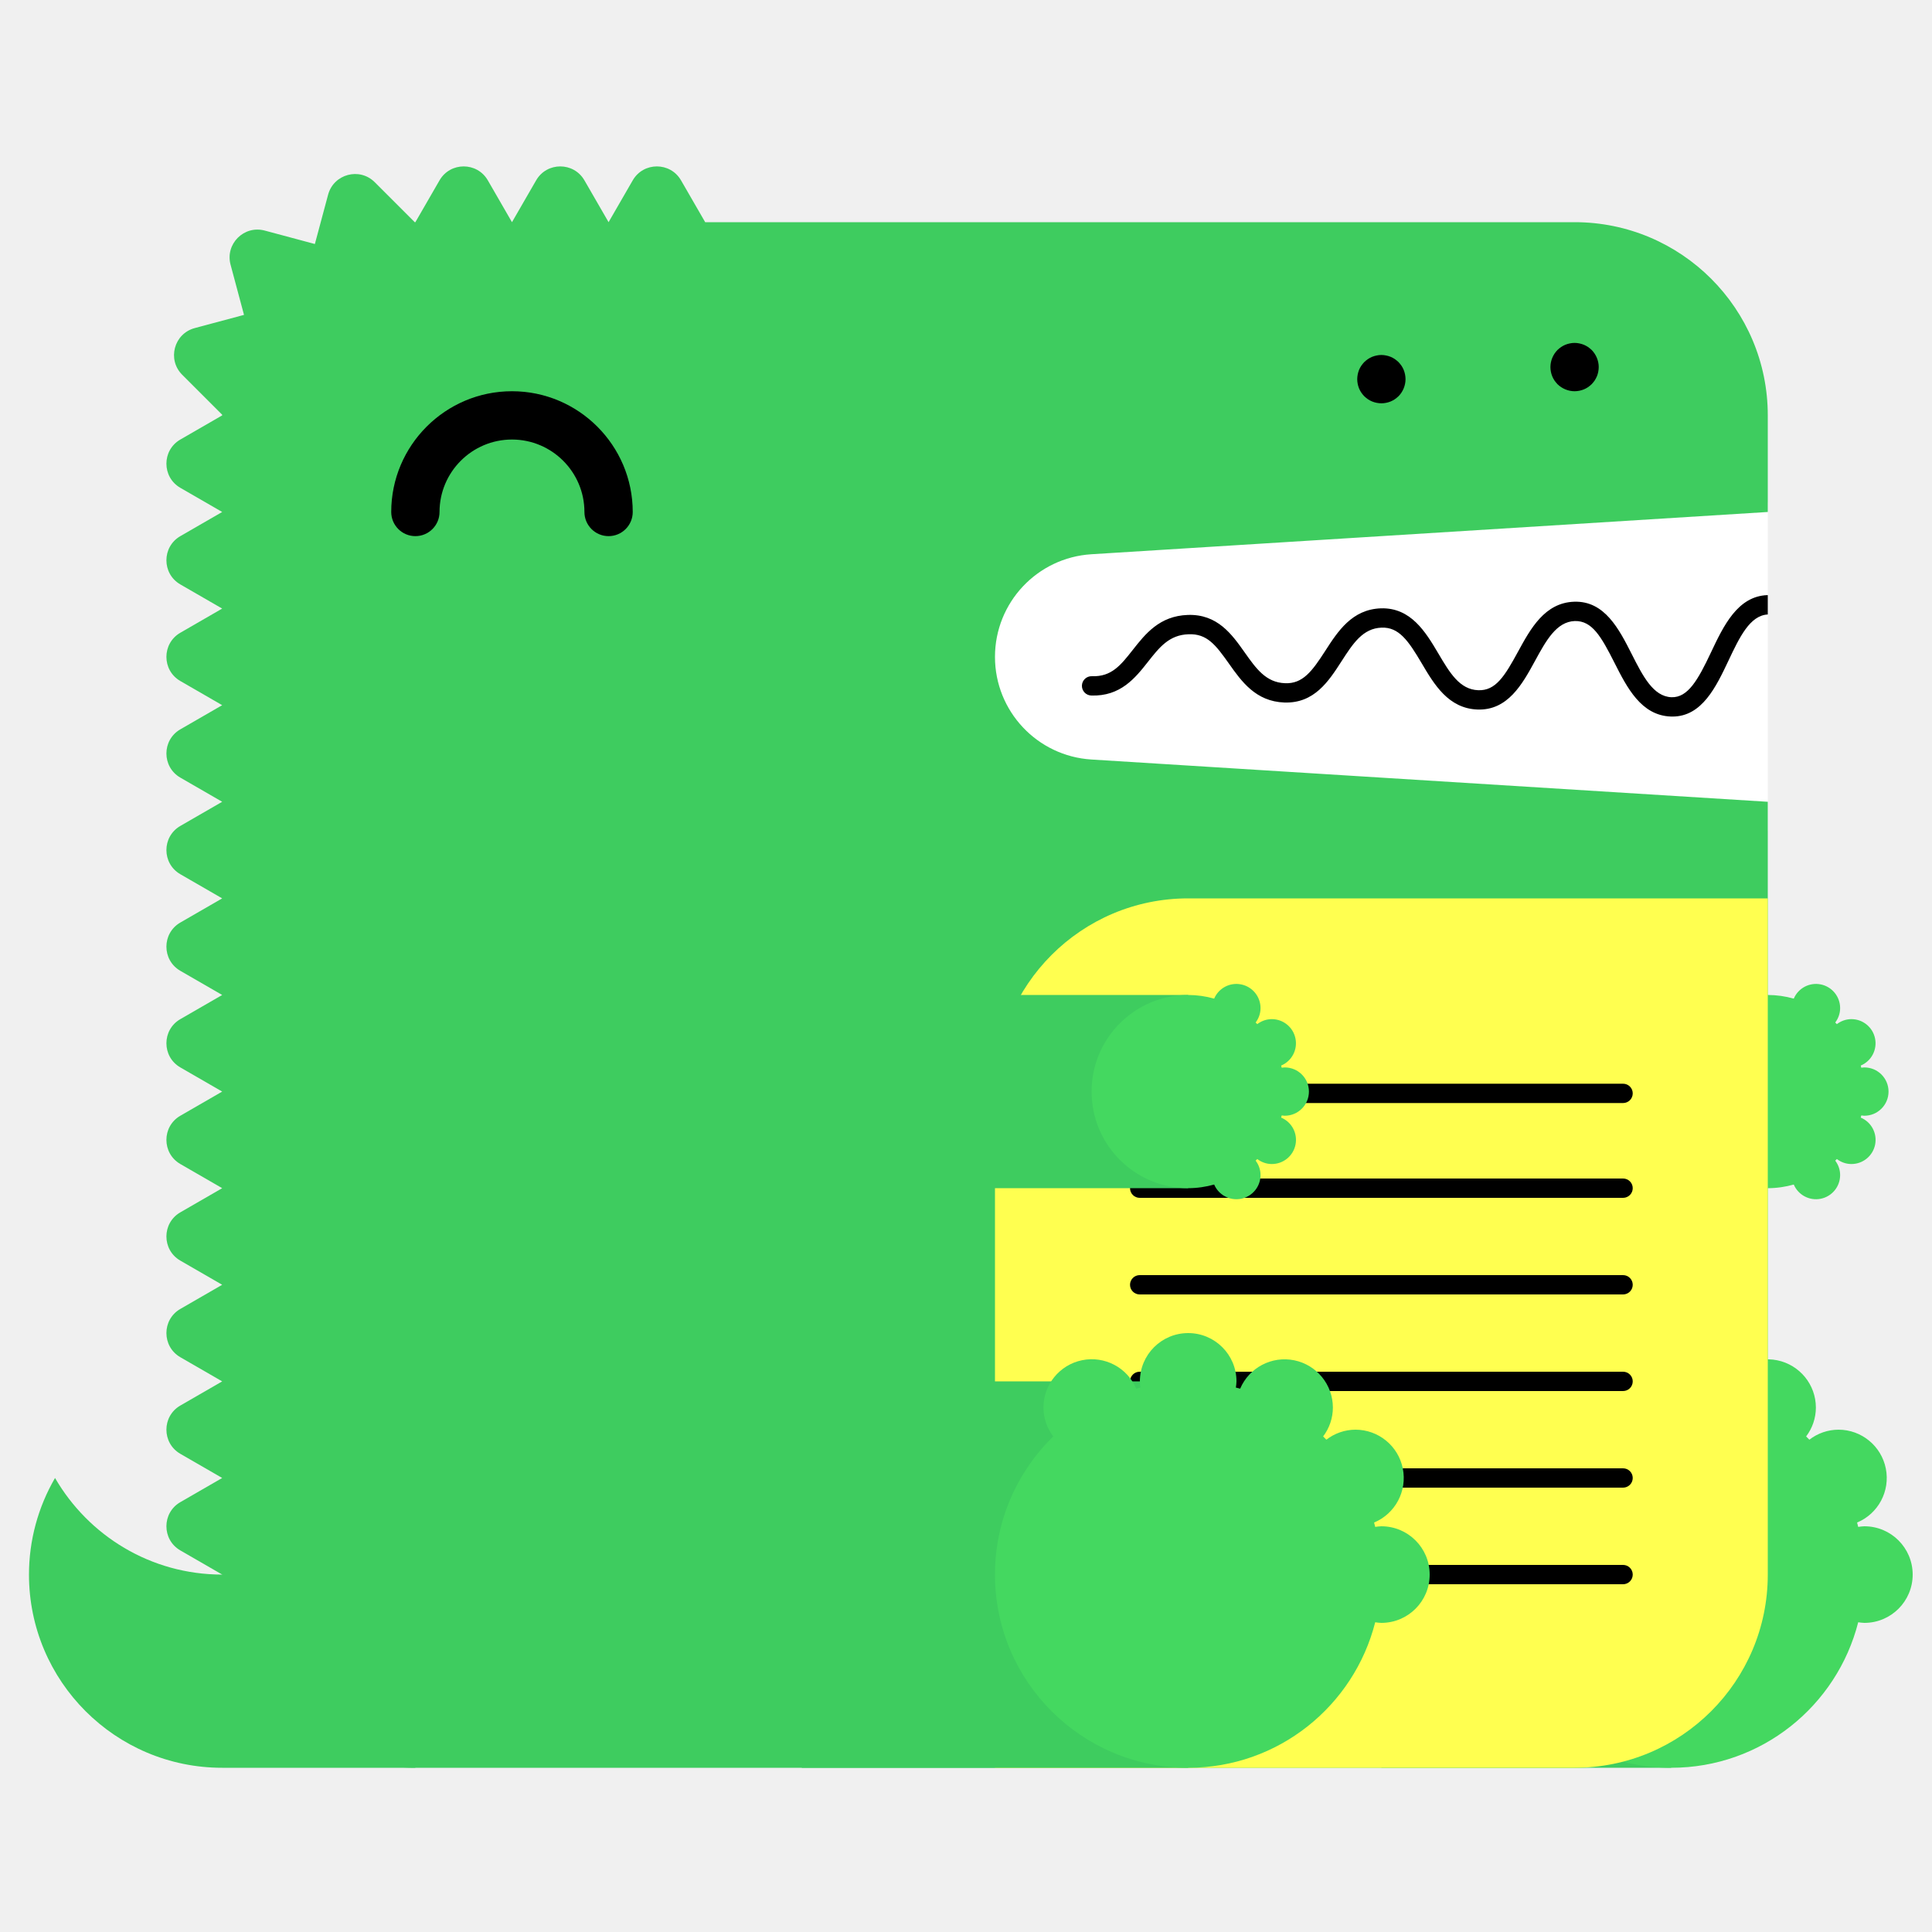
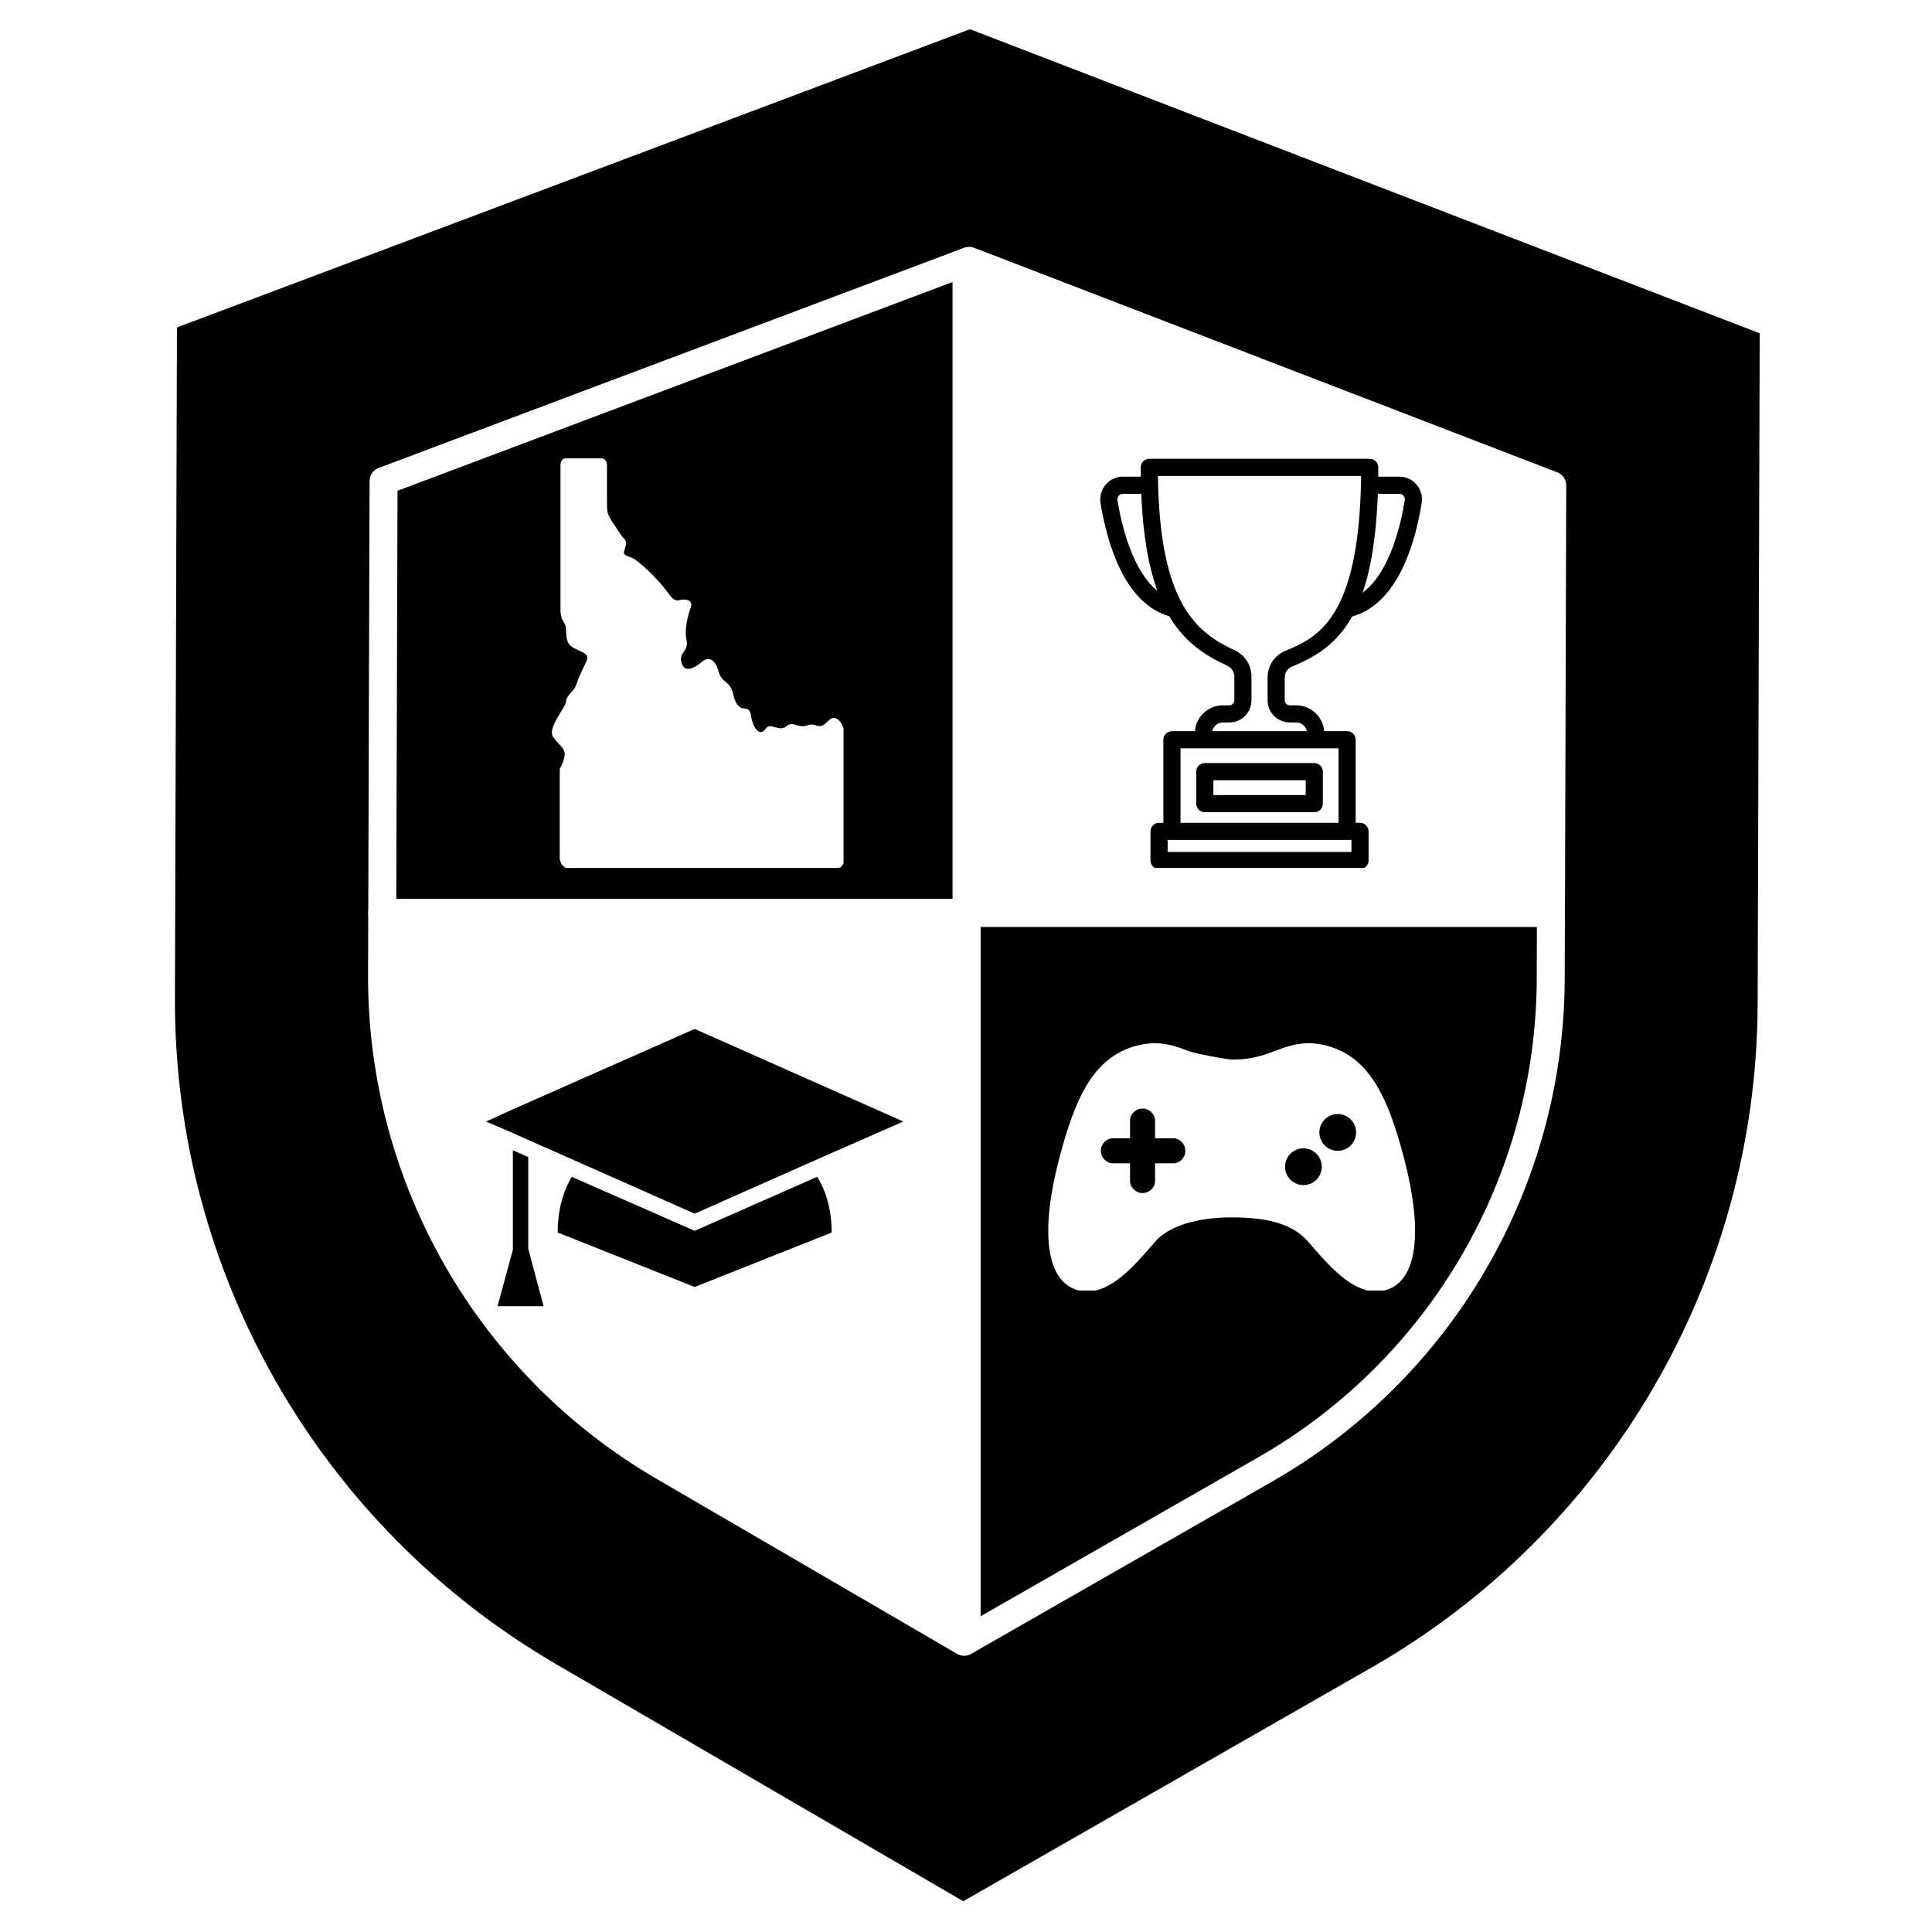
- <svg xmlns="http://www.w3.org/2000/svg" width="200" height="200" viewBox="0 0 200 200">
-   <g fill="none" fill-rule="evenodd">
-     <path fill="#FFF" d="M99 52h84v34H99z" />
-     <path d="M23 163c-7.398 0-13.843-4.027-17.303-10A19.886 19.886 0 0 0 3 163c0 11.046 8.954 20 20 20h20v-20H23z" fill="#3ECC5F" />
-     <path d="M112.98 57.376L183 53V43c0-11.046-8.954-20-20-20H73l-2.5-4.33c-1.112-1.925-3.889-1.925-5 0L63 23l-2.5-4.33c-1.111-1.925-3.889-1.925-5 0L53 23l-2.5-4.33c-1.111-1.925-3.889-1.925-5 0L43 23c-.022 0-.042.003-.065.003l-4.142-4.141c-1.57-1.571-4.252-.853-4.828 1.294l-1.369 5.104-5.192-1.392c-2.148-.575-4.111 1.389-3.535 3.536l1.39 5.193-5.102 1.367c-2.148.576-2.867 3.259-1.296 4.83l4.142 4.142c0 .021-.003.042-.003.064l-4.33 2.5c-1.925 1.111-1.925 3.889 0 5L23 53l-4.33 2.5c-1.925 1.111-1.925 3.889 0 5L23 63l-4.33 2.5c-1.925 1.111-1.925 3.889 0 5L23 73l-4.33 2.5c-1.925 1.111-1.925 3.889 0 5L23 83l-4.33 2.5c-1.925 1.111-1.925 3.889 0 5L23 93l-4.33 2.5c-1.925 1.111-1.925 3.889 0 5L23 103l-4.33 2.5c-1.925 1.111-1.925 3.889 0 5L23 113l-4.33 2.5c-1.925 1.111-1.925 3.889 0 5L23 123l-4.33 2.5c-1.925 1.111-1.925 3.889 0 5L23 133l-4.33 2.5c-1.925 1.111-1.925 3.889 0 5L23 143l-4.33 2.5c-1.925 1.111-1.925 3.889 0 5L23 153l-4.33 2.5c-1.925 1.111-1.925 3.889 0 5L23 163c0 11.046 8.954 20 20 20h120c11.046 0 20-8.954 20-20V83l-70.02-4.376A10.645 10.645 0 0 1 103 68c0-5.621 4.37-10.273 9.98-10.624" fill="#3ECC5F" />
-     <path fill="#3ECC5F" d="M143 183h30v-40h-30z" />
-     <path d="M193 158c-.219 0-.428.037-.639.064-.038-.15-.074-.301-.116-.451A5 5 0 0 0 190.32 148a4.96 4.96 0 0 0-3.016 1.036 26.531 26.531 0 0 0-.335-.336 4.955 4.955 0 0 0 1.011-2.987 5 5 0 0 0-9.599-1.959c-.148-.042-.297-.077-.445-.115.027-.211.064-.42.064-.639a5 5 0 0 0-5-5 5 5 0 0 0-5 5c0 .219.037.428.064.639-.148.038-.297.073-.445.115a4.998 4.998 0 0 0-9.599 1.959c0 1.125.384 2.151 1.011 2.987-3.717 3.632-6.031 8.693-6.031 14.3 0 11.046 8.954 20 20 20 9.339 0 17.16-6.41 19.361-15.064.211.027.42.064.639.064a5 5 0 0 0 5-5 5 5 0 0 0-5-5" fill="#44D860" />
-     <path fill="#3ECC5F" d="M153 123h30v-20h-30z" />
-     <path d="M193 115.5a2.5 2.5 0 1 0 0-5c-.109 0-.214.019-.319.032-.02-.075-.037-.15-.058-.225a2.501 2.501 0 0 0-.963-4.807c-.569 0-1.088.197-1.508.518a6.653 6.653 0 0 0-.168-.168c.314-.417.506-.931.506-1.494a2.5 2.5 0 0 0-4.8-.979A9.987 9.987 0 0 0 183 103c-5.522 0-10 4.478-10 10s4.478 10 10 10c.934 0 1.833-.138 2.69-.377a2.5 2.5 0 0 0 4.8-.979c0-.563-.192-1.077-.506-1.494.057-.055.113-.111.168-.168.42.321.939.518 1.508.518a2.5 2.5 0 0 0 .963-4.807c.021-.074.038-.15.058-.225.105.013.21.032.319.032" fill="#44D860" />
-     <path d="M63 55.5a2.5 2.5 0 0 1-2.5-2.5c0-4.136-3.364-7.5-7.5-7.5s-7.5 3.364-7.5 7.5a2.5 2.5 0 1 1-5 0c0-6.893 5.607-12.5 12.5-12.5S65.5 46.107 65.5 53a2.5 2.5 0 0 1-2.5 2.5" fill="#000" />
-     <path d="M103 183h60c11.046 0 20-8.954 20-20V93h-60c-11.046 0-20 8.954-20 20v70z" fill="#FFFF50" />
-     <path d="M168.02 124h-50.04a1 1 0 1 1 0-2h50.04a1 1 0 1 1 0 2m0 20h-50.04a1 1 0 1 1 0-2h50.04a1 1 0 1 1 0 2m0 20h-50.04a1 1 0 1 1 0-2h50.04a1 1 0 1 1 0 2m0-49.814h-50.04a1 1 0 1 1 0-2h50.04a1 1 0 1 1 0 2m0 19.814h-50.04a1 1 0 1 1 0-2h50.04a1 1 0 1 1 0 2m0 20h-50.04a1 1 0 1 1 0-2h50.04a1 1 0 1 1 0 2M183 61.611c-.012 0-.022-.006-.034-.005-3.09.105-4.552 3.196-5.842 5.923-1.346 2.85-2.387 4.703-4.093 4.647-1.889-.068-2.969-2.202-4.113-4.46-1.314-2.594-2.814-5.536-5.963-5.426-3.046.104-4.513 2.794-5.807 5.167-1.377 2.528-2.314 4.065-4.121 3.994-1.927-.07-2.951-1.805-4.136-3.813-1.321-2.236-2.848-4.75-5.936-4.664-2.994.103-4.465 2.385-5.763 4.4-1.373 2.13-2.335 3.428-4.165 3.351-1.973-.07-2.992-1.51-4.171-3.177-1.324-1.873-2.816-3.993-5.895-3.89-2.928.1-4.399 1.97-5.696 3.618-1.232 1.564-2.194 2.802-4.229 2.724a1 1 0 0 0-.072 2c3.017.101 4.545-1.8 5.872-3.487 1.177-1.496 2.193-2.787 4.193-2.855 1.926-.082 2.829 1.115 4.195 3.045 1.297 1.834 2.769 3.914 5.731 4.021 3.103.104 4.596-2.215 5.918-4.267 1.182-1.834 2.202-3.417 4.15-3.484 1.793-.067 2.769 1.35 4.145 3.681 1.297 2.197 2.766 4.686 5.787 4.796 3.125.108 4.634-2.62 5.949-5.035 1.139-2.088 2.214-4.06 4.119-4.126 1.793-.042 2.728 1.595 4.111 4.33 1.292 2.553 2.757 5.445 5.825 5.556l.169.003c3.064 0 4.518-3.075 5.805-5.794 1.139-2.41 2.217-4.68 4.067-4.773v-2z" fill="#000" />
-     <path fill="#3ECC5F" d="M83 183h40v-40H83z" />
-     <path d="M143 158c-.219 0-.428.037-.639.064-.038-.15-.074-.301-.116-.451A5 5 0 0 0 140.32 148a4.96 4.96 0 0 0-3.016 1.036 26.531 26.531 0 0 0-.335-.336 4.955 4.955 0 0 0 1.011-2.987 5 5 0 0 0-9.599-1.959c-.148-.042-.297-.077-.445-.115.027-.211.064-.42.064-.639a5 5 0 0 0-5-5 5 5 0 0 0-5 5c0 .219.037.428.064.639-.148.038-.297.073-.445.115a4.998 4.998 0 0 0-9.599 1.959c0 1.125.384 2.151 1.011 2.987-3.717 3.632-6.031 8.693-6.031 14.3 0 11.046 8.954 20 20 20 9.339 0 17.16-6.41 19.361-15.064.211.027.42.064.639.064a5 5 0 0 0 5-5 5 5 0 0 0-5-5" fill="#44D860" />
-     <path fill="#3ECC5F" d="M83 123h40v-20H83z" />
-     <path d="M133 115.5a2.5 2.5 0 1 0 0-5c-.109 0-.214.019-.319.032-.02-.075-.037-.15-.058-.225a2.501 2.501 0 0 0-.963-4.807c-.569 0-1.088.197-1.508.518a6.653 6.653 0 0 0-.168-.168c.314-.417.506-.931.506-1.494a2.5 2.5 0 0 0-4.8-.979A9.987 9.987 0 0 0 123 103c-5.522 0-10 4.478-10 10s4.478 10 10 10c.934 0 1.833-.138 2.69-.377a2.5 2.5 0 0 0 4.8-.979c0-.563-.192-1.077-.506-1.494.057-.055.113-.111.168-.168.42.321.939.518 1.508.518a2.5 2.5 0 0 0 .963-4.807c.021-.074.038-.15.058-.225.105.013.21.032.319.032" fill="#44D860" />
-     <path d="M143 41.75c-.16 0-.33-.02-.49-.05a2.52 2.52 0 0 1-.47-.14c-.15-.06-.29-.14-.431-.23-.13-.09-.259-.2-.38-.31-.109-.12-.219-.24-.309-.38s-.17-.28-.231-.43a2.619 2.619 0 0 1-.189-.96c0-.16.02-.33.05-.49.03-.16.08-.31.139-.47.061-.15.141-.29.231-.43.09-.13.2-.26.309-.38.121-.11.25-.22.38-.31.141-.09.281-.17.431-.23.149-.06.31-.11.47-.14.32-.07.65-.07.98 0 .159.03.32.08.47.14.149.06.29.14.43.23.13.09.259.2.38.31.11.12.22.25.31.38.09.14.17.28.23.43.06.16.11.31.14.47.029.16.05.33.05.49 0 .66-.271 1.31-.73 1.77-.121.11-.25.22-.38.31-.14.09-.281.17-.43.23a2.565 2.565 0 0 1-.96.19m20-1.25c-.66 0-1.3-.27-1.771-.73a3.802 3.802 0 0 1-.309-.38c-.09-.14-.17-.28-.231-.43a2.619 2.619 0 0 1-.189-.96c0-.66.27-1.3.729-1.77.121-.11.25-.22.38-.31.141-.09.281-.17.431-.23.149-.06.31-.11.47-.14.32-.07.66-.07.98 0 .159.03.32.08.47.14.149.06.29.14.43.23.13.09.259.2.38.31.459.47.73 1.11.73 1.77 0 .16-.021.33-.05.49-.03.16-.08.32-.14.47-.07.15-.14.29-.23.43-.09.13-.2.26-.31.38-.121.11-.25.22-.38.31-.14.09-.281.17-.43.23a2.565 2.565 0 0 1-.96.19" fill="#000" />
+ <svg xmlns="http://www.w3.org/2000/svg" width="500" zoomAndPan="magnify" viewBox="0 0 375 375" height="500" preserveAspectRatio="xMidYMid meet" version="1.0">
+   <defs>
+     <clipPath id="832dfd126f">
+       <path d="M 28.312 0 L 347 0 L 347 375 L 28.312 375 Z M 28.312 0 " clip-rule="nonzero" />
+     </clipPath>
+     <clipPath id="4d8e63d3c9">
+       <path d="M 107 88.973 L 163.73 88.973 L 163.73 168.473 L 107 168.473 Z M 107 88.973 " clip-rule="nonzero" />
+     </clipPath>
+     <clipPath id="483a470315">
+       <path d="M 203 202.492 L 275 202.492 L 275 250.492 L 203 250.492 Z M 203 202.492 " clip-rule="nonzero" />
+     </clipPath>
+     <clipPath id="d5438dc360">
+       <path d="M 213.402 89 L 276.402 89 L 276.402 168.473 L 213.402 168.473 Z M 213.402 89 " clip-rule="nonzero" />
+     </clipPath>
+     <clipPath id="db6913c962">
+       <path d="M 96 223 L 106 223 L 106 253.629 L 96 253.629 Z M 96 223 " clip-rule="nonzero" />
+     </clipPath>
+     <clipPath id="f696975150">
+       <path d="M 94.336 199.629 L 175.336 199.629 L 175.336 236 L 94.336 236 Z M 94.336 199.629 " clip-rule="nonzero" />
+     </clipPath>
+   </defs>
+   <rect x="-37.5" width="450" fill="#ffffff" y="-37.5" height="450" fill-opacity="1" />
+   <rect x="-37.5" width="450" fill="#ffffff" y="-37.5" height="450" fill-opacity="1" />
+   <path fill="#000000" d="M 267.523 326.047 L 186.957 372.164 L 106.617 325.387 C 59.801 298.125 31.074 247.977 31.238 193.805 L 31.637 61.68 L 188.289 2.773 L 344.273 62.832 L 343.875 194.828 C 343.711 249.066 314.602 299.098 267.523 326.047 " fill-opacity="1" fill-rule="nonzero" />
+   <g clip-path="url(#832dfd126f)">
+     <path stroke-linecap="round" transform="matrix(0.0255043, 0, 0, -0.0255043, -43.11723, 418.4902)" fill="none" stroke-linejoin="round" d="M 12180.103 3624.623 L 9021.012 1816.409 L 5870.956 3650.661 C 4035.479 4719.416 2908.982 6685.693 2915.415 8809.725 L 2931.037 13990.384 L 9073.239 16300.047 L 15189.404 13945.202 L 15173.629 8769.75 C 15167.349 6642.961 14025.843 4681.279 12180.103 3624.623 Z M 12180.103 3624.623 " stroke="#ffffff" stroke-width="212.897" stroke-opacity="1" stroke-miterlimit="10" />
  </g>
+   <path fill="#000000" d="M 187.621 50.824 L 74.445 93.383 L 74.188 177.215 L 187.621 177.215 L 187.621 50.824 " fill-opacity="1" fill-rule="nonzero" />
+   <path stroke-linecap="round" transform="matrix(0.022557, 0, 0, -0.022557, -43.11723, 418.4902)" fill="none" stroke-linejoin="round" d="M 10229.63 16300.092 L 5211.965 14413.208 L 5200.709 10696.76 L 10229.63 10696.76 Z M 10229.63 16300.092 " stroke="#ffffff" stroke-width="240.721" stroke-opacity="1" stroke-miterlimit="10" />
+   <path fill="#ffffff" d="M 301.035 177.211 L 301.285 94.223 L 188.105 50.645 L 187.621 50.824 L 187.621 177.211 L 301.035 177.211 " fill-opacity="1" fill-rule="nonzero" />
+   <path stroke-linecap="round" transform="matrix(0.0225679, 0, 0, -0.0225679, -43.11723, 418.4902)" fill="none" stroke-linejoin="round" d="M 15249.981 10691.428 L 15261.058 14369.044 L 10245.987 16300.021 L 10224.524 16292.059 L 10224.524 10691.428 Z M 15249.981 10691.428 " stroke="#ffffff" stroke-width="240.602" stroke-opacity="1" stroke-miterlimit="10" />
+   <path fill="#ffffff" d="M 74.188 177.211 L 74.152 189.254 C 74.035 228.559 94.879 264.945 128.848 284.723 L 187.141 318.668 L 187.621 318.391 L 187.621 177.211 L 74.188 177.211 " fill-opacity="1" fill-rule="nonzero" />
+   <path stroke-linecap="round" transform="matrix(0.0217669, 0, 0, -0.0217669, -43.11723, 418.4902)" fill="none" stroke-linejoin="round" d="M 5389.136 11084.694 L 5387.521 10531.424 C 5382.137 8725.714 6339.727 7054.059 7900.297 6145.461 L 10578.354 4585.968 L 10600.427 4598.71 L 10600.427 11084.694 Z M 5389.136 11084.694 " stroke="#ffffff" stroke-width="249.45" stroke-opacity="1" stroke-miterlimit="10" />
+   <path fill="#000000" d="M 187.621 177.211 L 187.621 318.391 L 245.598 285.203 C 279.754 265.648 300.875 229.348 300.996 189.992 L 301.035 177.211 L 187.621 177.211 " fill-opacity="1" fill-rule="nonzero" />
+   <path stroke-linecap="round" transform="matrix(0.0217669, 0, 0, -0.0217669, -43.11723, 418.4902)" fill="none" stroke-linejoin="round" d="M 10600.427 11084.694 L 10600.427 4598.71 L 13263.948 6123.388 C 14833.132 7021.757 15803.464 8689.463 15809.027 10497.506 L 15810.821 11084.694 Z M 10600.427 11084.694 " stroke="#ffffff" stroke-width="249.45" stroke-opacity="1" stroke-miterlimit="10" />
+   <g clip-path="url(#4d8e63d3c9)">
+     <path fill="#ffffff" d="M 108.641 149.574 L 108.641 166.27 C 108.641 167.98 109.754 168.766 111.141 168.766 L 161.484 168.766 C 163.801 168.766 164 167.312 164 165.336 L 164 142.656 C 164 141.25 162.543 138.098 160.812 139.875 C 158.715 142.059 158.73 140.113 156.711 140.785 C 154.695 141.457 154 139.824 152.605 140.98 C 151.211 142.133 149.531 140.16 148.668 141.363 C 147.652 143.031 146.223 141.738 145.742 138.773 C 145.352 136.332 143.48 139.008 142.418 135.184 C 141.746 131.742 140.242 133.055 139.402 130.129 C 138.758 127.895 137.465 127.383 136.18 128.5 C 134.887 129.617 132.785 130.84 132.242 128.434 C 131.766 126.672 133.734 126.363 133.258 124.254 C 132.785 122.152 133.574 119.262 134.082 117.895 C 134.586 116.523 133.121 116.168 132.016 116.453 C 130.914 116.738 130.551 116.312 129.254 114.535 C 127.965 112.758 123.926 108.613 122.363 108.137 C 120.805 107.664 120.973 107.391 121.414 106.102 C 121.855 104.812 121.082 104.688 120.359 103.594 L 118.676 101.027 C 117.902 99.855 117.816 99.156 117.816 97.82 L 117.816 90.32 C 117.816 89.332 117.27 88.953 116.547 88.953 L 109.926 88.953 C 109.047 88.953 108.789 89.621 108.789 90.312 L 108.789 118.418 C 108.789 118.418 108.754 119.879 109.504 120.895 C 110.25 121.91 109.402 124.254 110.789 125.375 C 112.184 126.496 114.523 126.629 113.914 128.125 C 113.301 129.617 112.457 131.012 111.945 132.672 C 111.434 134.336 110.043 134.68 109.875 136.133 C 109.703 137.594 106.074 141.328 107.43 143.156 C 108.789 144.992 110.082 145.363 109.434 147.402 C 108.789 149.441 108.641 148.801 108.641 149.574 Z M 108.641 149.574 " fill-opacity="1" fill-rule="nonzero" />
+   </g>
+   <g clip-path="url(#483a470315)">
+     <path fill="#ffffff" d="M 272.539 224.871 C 269.434 213.027 265.855 205.234 257.609 202.992 C 256.352 202.652 255.168 202.488 253.988 202.488 C 251.5 202.488 249.496 203.238 247.559 203.961 C 245.773 204.629 243.777 205.363 241.02 205.609 L 238.957 205.672 C 238.957 205.68 232.723 204.766 230.555 203.953 C 228.625 203.23 226.625 202.484 224.148 202.484 C 222.965 202.484 221.781 202.648 220.523 202.992 C 212.27 205.23 208.691 213.023 205.594 224.871 C 202 238.594 202.992 247.793 208.316 250.109 C 209.184 250.492 210.098 250.684 211.027 250.684 C 215.766 250.684 220.117 245.707 223.301 242.066 L 224.164 241.062 C 226.758 238.031 232.191 236.293 239.066 236.293 C 246.543 236.293 251.137 237.766 253.965 241.07 L 254.832 242.074 C 258.008 245.707 262.359 250.68 267.098 250.68 C 268.035 250.68 268.945 250.488 269.805 250.109 C 275.133 247.793 276.125 238.594 272.539 224.871 Z M 227.75 225.801 L 224.195 225.801 L 224.195 229.242 C 224.195 230.504 223.082 231.57 221.77 231.57 C 220.453 231.57 219.34 230.504 219.34 229.242 L 219.34 225.801 L 216 225.801 C 214.742 225.801 213.676 224.688 213.676 223.371 C 213.676 222.055 214.742 220.941 216 220.941 L 219.34 220.941 L 219.34 217.496 C 219.34 216.234 220.453 215.168 221.77 215.168 C 223.082 215.168 224.195 216.234 224.195 217.496 L 224.195 220.941 L 227.75 220.941 C 229.008 220.941 230.078 222.055 230.078 223.371 C 230.078 224.688 229.012 225.801 227.75 225.801 Z M 252.996 230.023 C 251.027 230.023 249.426 228.426 249.426 226.457 C 249.426 224.488 251.031 222.891 252.996 222.891 C 254.961 222.891 256.559 224.492 256.559 226.457 C 256.559 228.426 254.961 230.023 252.996 230.023 Z M 259.652 223.371 C 257.684 223.371 256.086 221.77 256.086 219.801 C 256.086 217.836 257.684 216.234 259.652 216.234 C 261.617 216.234 263.219 217.836 263.219 219.801 C 263.219 221.77 261.617 223.371 259.652 223.371 Z M 259.652 223.371 " fill-opacity="1" fill-rule="nonzero" />
+   </g>
+   <path fill="#000000" d="M 235.516 151.441 L 253.434 151.441 L 253.434 154.324 L 235.516 154.324 Z M 233.852 157.652 L 255.098 157.652 C 256.016 157.652 256.762 156.906 256.762 155.988 L 256.762 149.777 C 256.762 148.859 256.016 148.113 255.098 148.113 L 233.852 148.113 C 232.93 148.113 232.188 148.859 232.188 149.777 L 232.188 155.988 C 232.188 156.906 232.93 157.652 233.852 157.652 " fill-opacity="1" fill-rule="nonzero" />
+   <g clip-path="url(#d5438dc360)">
+     <path fill="#000000" d="M 272.664 97.078 C 271.957 101.535 269.848 111.098 264.484 115.023 C 266.078 110.41 267.137 104.246 267.441 95.84 C 267.469 95.84 267.5 95.848 267.531 95.848 L 271.605 95.848 C 272.039 95.848 272.305 96.082 272.426 96.223 C 272.543 96.363 272.734 96.66 272.664 97.078 Z M 249.434 126.348 C 247.371 127.207 246.039 129.219 246.039 131.477 L 246.039 135.934 C 246.039 138.301 247.965 140.227 250.328 140.227 L 251.574 140.227 C 252.602 140.227 253.461 140.953 253.664 141.922 L 235.285 141.922 C 235.488 140.953 236.348 140.227 237.375 140.227 L 238.621 140.227 C 240.984 140.227 242.91 138.301 242.91 135.934 L 242.91 131.332 C 242.91 129.148 241.656 127.156 239.715 126.254 C 232.305 122.805 225.062 117.324 224.758 92.383 L 264.191 92.383 C 263.875 120.328 255.547 123.801 249.434 126.348 Z M 259.809 159.707 L 229.137 159.707 L 229.137 145.25 L 259.809 145.25 Z M 262.312 165.359 L 226.637 165.359 L 226.637 163.035 L 262.312 163.035 Z M 216.898 97.078 C 216.832 96.66 217.02 96.363 217.137 96.223 C 217.258 96.082 217.523 95.848 217.957 95.848 L 221.52 95.848 C 221.848 104.047 222.98 110.105 224.648 114.688 C 219.605 110.574 217.59 101.41 216.898 97.078 Z M 274.957 94.066 C 274.121 93.082 272.898 92.52 271.605 92.52 L 267.531 92.52 C 267.523 92.52 267.52 92.52 267.512 92.52 C 267.52 91.926 267.527 91.336 267.527 90.719 C 267.527 89.801 266.785 89.055 265.863 89.055 L 223.082 89.055 C 222.164 89.055 221.422 89.801 221.422 90.719 C 221.422 91.336 221.43 91.926 221.438 92.52 L 217.957 92.52 C 216.664 92.52 215.445 93.082 214.605 94.066 C 213.773 95.043 213.41 96.332 213.613 97.602 C 214.762 104.801 218.012 117.035 226.953 119.617 C 230.074 124.871 234.164 127.344 238.309 129.27 C 239.082 129.629 239.582 130.438 239.582 131.332 L 239.582 135.934 C 239.582 136.457 239.141 136.898 238.621 136.898 L 237.375 136.898 C 234.512 136.898 232.156 139.113 231.93 141.922 L 227.473 141.922 C 226.555 141.922 225.809 142.668 225.809 143.586 L 225.809 159.707 L 224.973 159.707 C 224.051 159.707 223.309 160.453 223.309 161.375 L 223.309 167.023 C 223.309 167.945 224.051 168.688 224.973 168.688 L 263.977 168.688 C 264.895 168.688 265.641 167.945 265.641 167.023 L 265.641 161.375 C 265.641 160.453 264.895 159.707 263.977 159.707 L 263.137 159.707 L 263.137 143.586 C 263.137 142.668 262.395 141.922 261.477 141.922 L 257.02 141.922 C 256.789 139.113 254.438 136.898 251.574 136.898 L 250.328 136.898 C 249.797 136.898 249.363 136.465 249.363 135.934 L 249.363 131.477 C 249.363 130.566 249.895 129.762 250.715 129.418 C 255.145 127.574 259.348 125.215 262.445 119.66 C 271.508 117.184 274.797 104.848 275.953 97.602 C 276.156 96.332 275.793 95.043 274.957 94.066 " fill-opacity="1" fill-rule="nonzero" />
+   </g>
+   <g clip-path="url(#db6913c962)">
+     <path fill="#000000" d="M 105.516 253.543 L 96.57 253.543 L 99.551 242.562 L 99.551 223.258 L 102.535 224.59 L 102.535 242.395 Z M 105.516 253.543 " fill-opacity="1" fill-rule="nonzero" />
+   </g>
+   <g clip-path="url(#f696975150)">
+     <path fill="#000000" d="M 134.836 235.574 L 112.887 225.84 L 102.535 221.262 L 99.551 219.93 L 94.336 217.684 L 99.469 215.355 L 134.836 199.715 L 175.336 217.684 L 156.781 225.84 Z M 134.836 235.574 " fill-opacity="1" fill-rule="nonzero" />
+   </g>
+   <path fill="#000000" d="M 161.422 239.234 L 134.836 249.801 L 108.25 239.234 C 108.25 234.992 109.242 231.328 110.98 228.418 L 134.836 238.902 L 158.605 228.418 C 160.426 231.328 161.422 234.906 161.422 239.234 Z M 161.422 239.234 " fill-opacity="1" fill-rule="nonzero" />
</svg>
